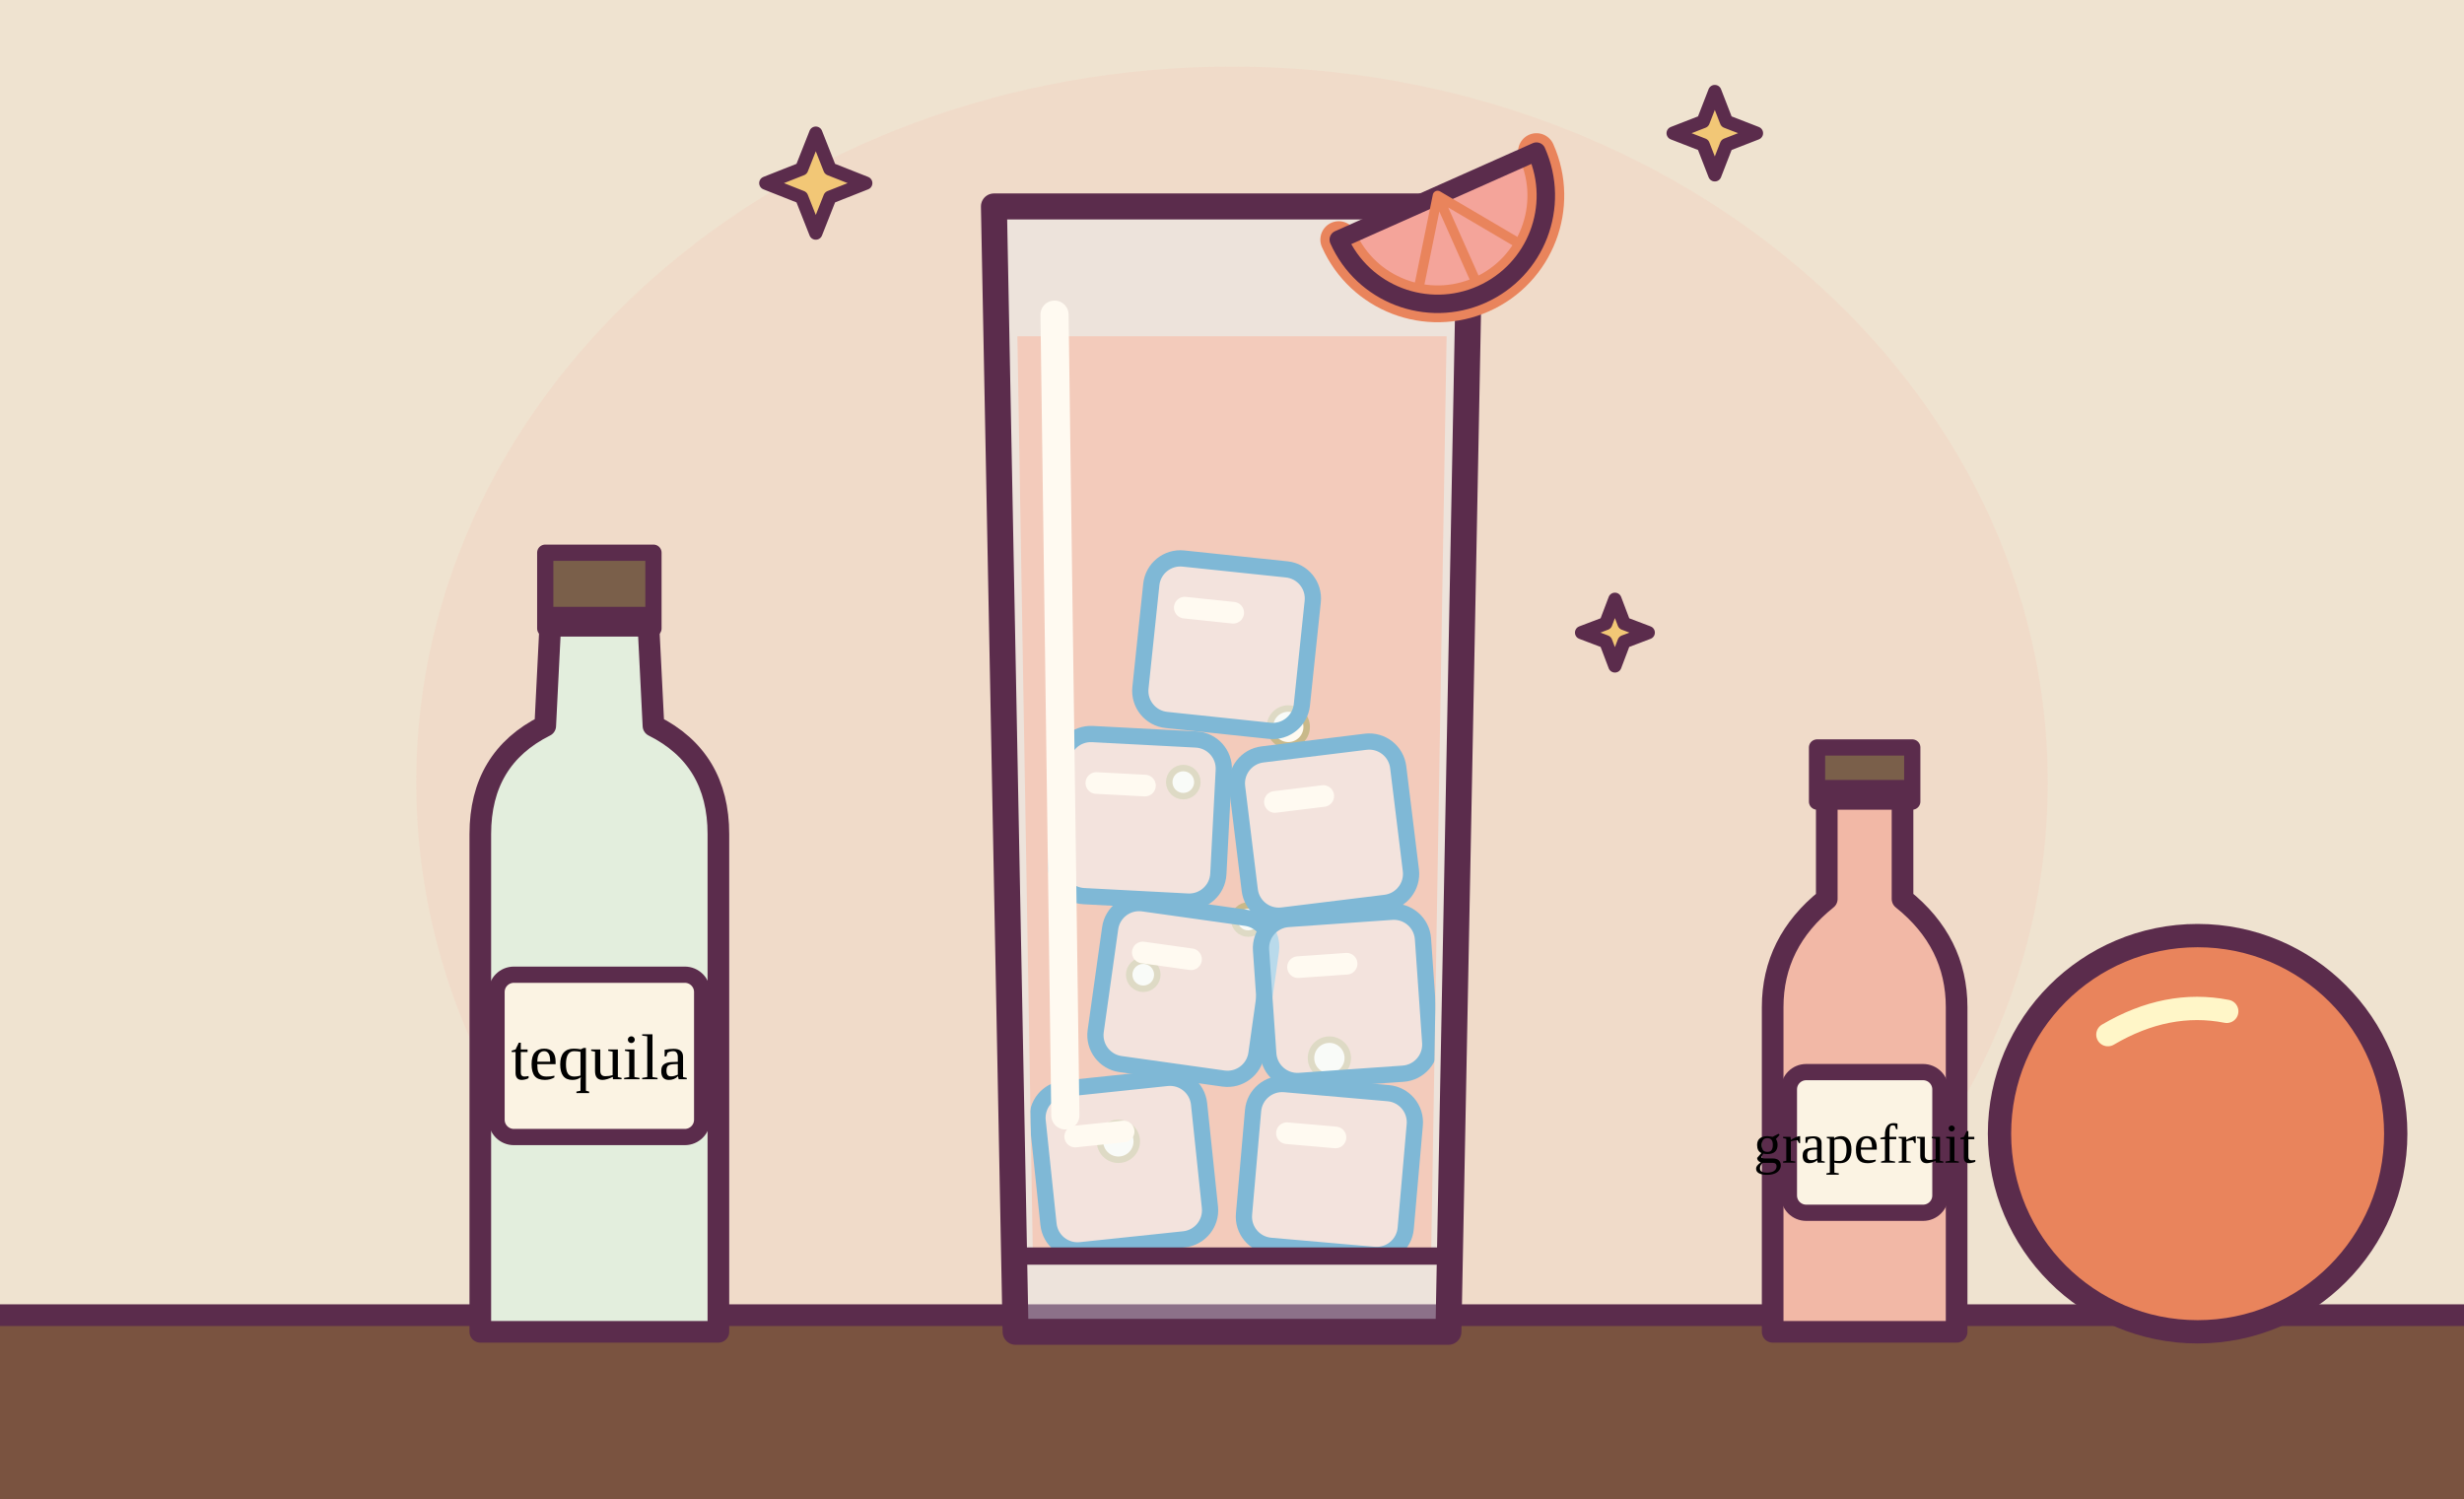
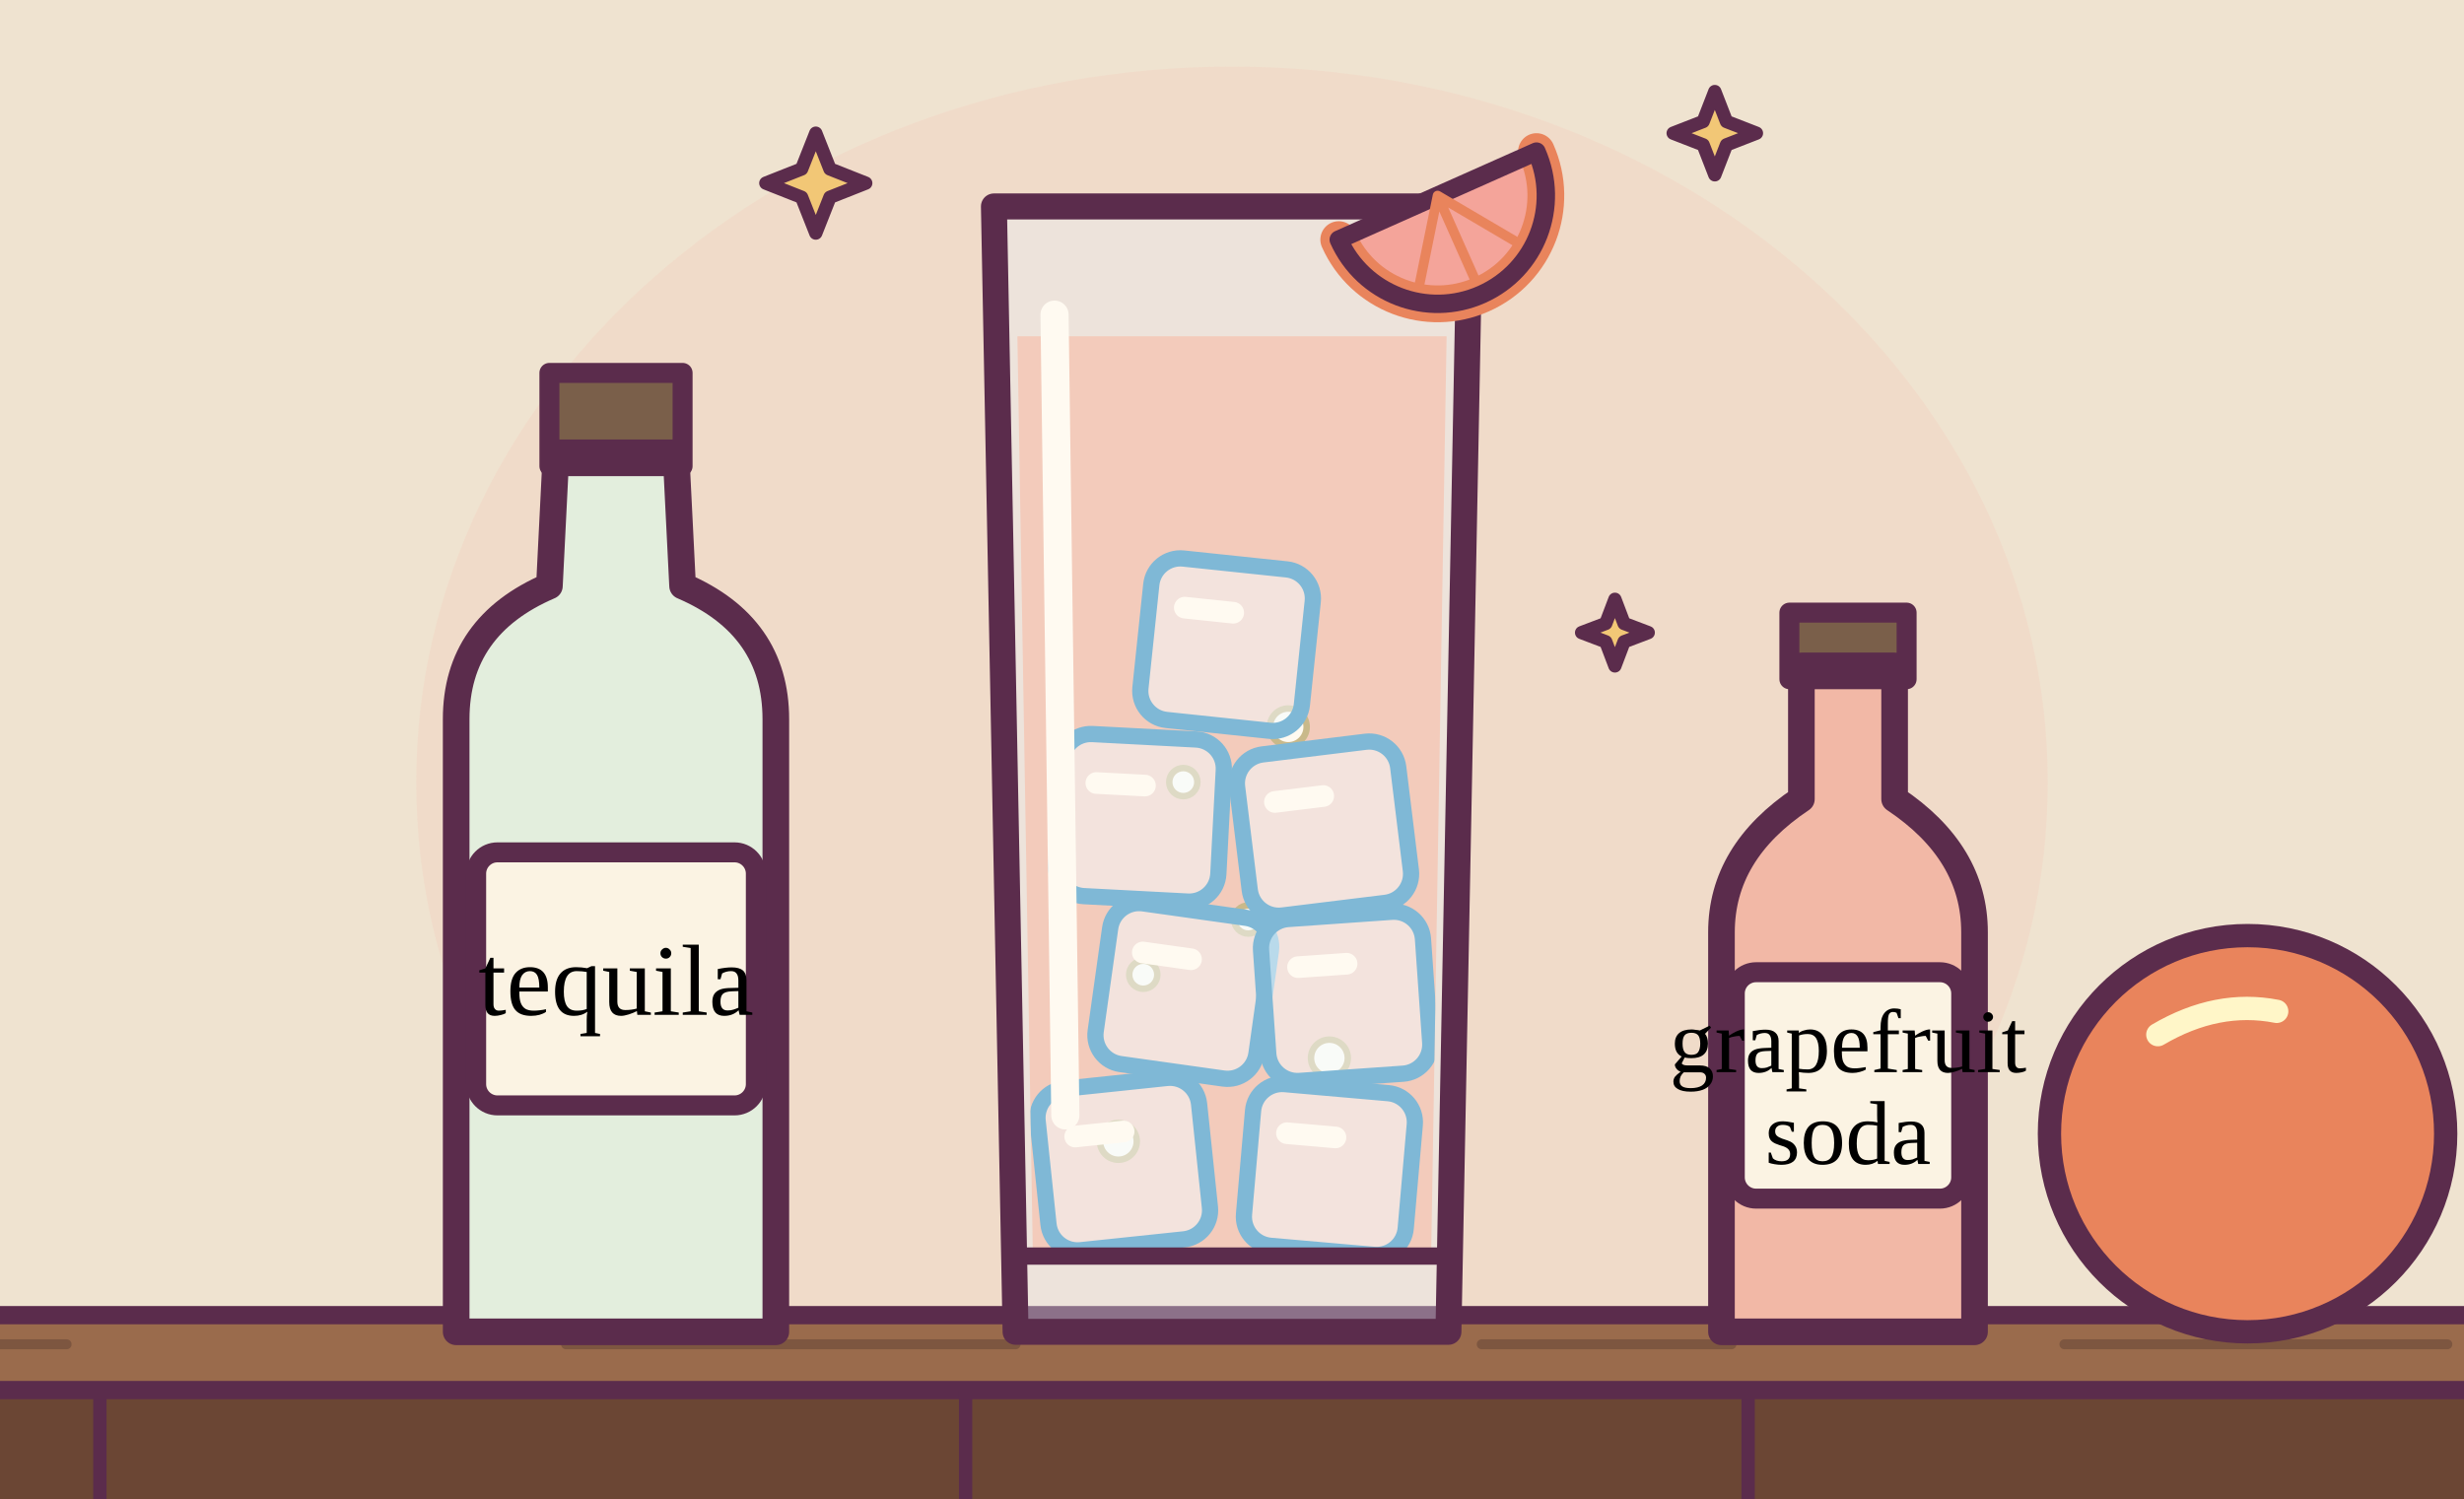
<svg viewBox="0 0 296 180" role="img" aria-label="a Paloma in a tall glass of ice, garnished with a grapefruit wedge, next to a bottle of tequila, a bottle of grapefruit soda and a grapefruit">
  <g transform="translate(-52 -24)">
    <g filter="url(#wash)">
      <rect x="0" y="0" width="400" height="236" fill="#efe3d0" />
      <ellipse cx="200" cy="118" rx="98" ry="86" fill="#f3cbbb" opacity=".32" />
-       <rect x="0" y="182" width="400" height="54" fill="#7a5340" />
    </g>
-     <g filter="url(#crayon)" fill="none" stroke="#5b2c4c" stroke-width="2.6" stroke-linecap="round" stroke-linejoin="round">
-       <path d="M0 182 H400" />
+     <rect x="0" y="182" width="400" height="54" fill="#6e4b39" />
+     <g filter="url(#wash)">
+       <rect x="0" y="182" width="400" height="9" fill="#9a6b4c" />
+       <rect x="0" y="191" width="400" height="45" fill="#6b4634" />
    </g>
-     <g transform="translate(124 184)">
-       <g transform="translate(0 0) scale(1.3)">
+     <g filter="url(#crayon)" fill="none" stroke="#5b2c4c" stroke-width="2.2" stroke-linecap="round" stroke-linejoin="round">
+       <path d="M0 182 H400 M0 191 H400" />
+       <path d="M64 191 V236" stroke-width="1.6" />
+       <path d="M168 191 V236" stroke-width="1.6" />
+       <path d="M262 191 V236" stroke-width="1.6" />
+       <path d="M352 191 V236" stroke-width="1.6" />
+       <path d="M22 185.5 h38" stroke="#7d5640" stroke-width="1.2" />
+       <path d="M120 185.5 h54" stroke="#7d5640" stroke-width="1.2" />
+       <path d="M230 185.5 h30" stroke="#7d5640" stroke-width="1.2" />
+       <path d="M300 185.5 h46" stroke="#7d5640" stroke-width="1.2" />
+     </g>
+     <g transform="translate(126 184)">
+       <g transform="translate(0 0) scale(1.6)">
        <g filter="url(#wash)">
-           <path d="M-11 0 L-11 -46 Q-11 -53 -5 -56 L-4.5 -66 L4.5 -66 L5 -56 Q11 -53 11 -46 L11 0Z" fill="#e3eedd" />
-           <rect x="-9.5" y="-33" width="19" height="15" rx="1.6" fill="#fbf3e3" />
+           <path d="M-12 0 L-12 -46 Q-12 -53 -5 -56 L-4.5 -66 L4.5 -66 L5 -56 Q12 -53 12 -46 L12 0Z" fill="#e3eedd" />
+           <rect x="-10.5" y="-36" width="21" height="19" rx="1.6" fill="#fbf3e3" />
          <path d="M-5 -72 h10 v7 h-10Z" fill="#7a5f4a" />
        </g>
        <g filter="url(#crayon)" fill="none" stroke="#5b2c4c" stroke-width="2.6" stroke-linecap="round" stroke-linejoin="round">
-           <path d="M-11 0 L-11 -46 Q-11 -53 -5 -56 L-4.5 -66 L4.5 -66 L5 -56 Q11 -53 11 -46 L11 0Z" stroke-width="2" />
-           <rect x="-9.5" y="-33" width="19" height="15" rx="1.6" stroke-width="1.5" />
+           <path d="M-12 0 L-12 -46 Q-12 -53 -5 -56 L-4.5 -66 L4.5 -66 L5 -56 Q12 -53 12 -46 L12 0Z" stroke-width="2" />
+           <rect x="-10.5" y="-36" width="21" height="19" rx="1.6" stroke-width="1.5" />
          <path d="M-5 -72 h10 v7 h-10Z" stroke-width="1.5" />
        </g>
-         <text class="letter" x="0" y="-23.34" font-size="6" text-anchor="middle">tequila</text>
+         <text class="letter" x="0" y="-23.8" font-size="7.6" text-anchor="middle" textLength="18" lengthAdjust="spacingAndGlyphs">tequila</text>
      </g>
    </g>
-     <g transform="translate(276 184)">
-       <g transform="translate(0 0) scale(1.3)">
+     <g transform="translate(274 184)">
+       <g transform="translate(0 0) scale(1.6)">
        <g filter="url(#wash)">
-           <path d="M-8.5 0 L-8.5 -30 Q-8.5 -36 -3.5 -40 L-3.5 -50 L3.5 -50 L3.5 -40 Q8.5 -36 8.5 -30 L8.5 0Z" fill="#f2b8a6" />
-           <rect x="-7" y="-24" width="14" height="13" rx="1.6" fill="#fbf3e3" />
+           <path d="M-9.5 0 L-9.5 -30 Q-9.5 -36 -3.5 -40 L-3.5 -50 L3.5 -50 L3.5 -40 Q9.5 -36 9.5 -30 L9.5 0Z" fill="#f2b8a6" />
+           <rect x="-8.5" y="-27" width="17" height="17" rx="1.6" fill="#fbf3e3" />
          <path d="M-4.4 -54 h8.8 v5 h-8.8Z" fill="#7a5f4a" />
        </g>
        <g filter="url(#crayon)" fill="none" stroke="#5b2c4c" stroke-width="2.6" stroke-linecap="round" stroke-linejoin="round">
-           <path d="M-8.5 0 L-8.5 -30 Q-8.5 -36 -3.5 -40 L-3.5 -50 L3.5 -50 L3.5 -40 Q8.5 -36 8.5 -30 L8.5 0Z" stroke-width="2" />
-           <rect x="-7" y="-24" width="14" height="13" rx="1.6" stroke-width="1.5" />
+           <path d="M-9.5 0 L-9.5 -30 Q-9.5 -36 -3.5 -40 L-3.5 -50 L3.5 -50 L3.5 -40 Q9.5 -36 9.5 -30 L9.5 0Z" stroke-width="2" />
+           <rect x="-8.5" y="-27" width="17" height="17" rx="1.6" stroke-width="1.5" />
          <path d="M-4.4 -54 h8.8 v5 h-8.8Z" stroke-width="1.5" />
        </g>
-         <text class="letter" x="0" y="-15.628" font-size="5.2" text-anchor="middle">grapefruit</text>
+         <text class="letter" x="0" y="-19.5" font-size="6.8" text-anchor="middle" textLength="14" lengthAdjust="spacingAndGlyphs">grapefruit</text>
+         <text class="letter" x="0" y="-12.6" font-size="6.8" text-anchor="middle">soda</text>
      </g>
    </g>
-     <g transform="translate(316 184)">
+     <g transform="translate(322 184)">
      <g transform="translate(0 0) scale(1.4)">
        <g filter="url(#wash)">
          <ellipse cx="0" cy="-17" rx="17" ry="17" fill="#e9845c" />
        </g>
        <g filter="url(#crayon)" fill="none" stroke="#5b2c4c" stroke-width="2.6" stroke-linecap="round" stroke-linejoin="round">
          <ellipse cx="0" cy="-17" rx="17" ry="17" stroke-width="2" />
          <path d="M-7.7 -25.5 q5.1 -3 10.2 -2" stroke="#fff6c8" stroke-width="2" />
        </g>
      </g>
    </g>
    <g transform="translate(200 184) scale(1.3)">
      <g filter="url(#wash)">
        <path d="M-22 -104 L22 -104 L20 0 L-20 0Z" fill="#e7f1fb" opacity=".35" />
      </g>
      <clipPath id="paloma-hero">
        <path d="M-20 -102 L20 -102 L18.4 -7 L-18.4 -7Z" />
      </clipPath>
      <g clip-path="url(#paloma-hero)">
        <g filter="url(#wash)">
          <rect x="-40" y="-92" width="80" height="87" fill="#f3cbbb" />
        </g>
        <circle class="bub u0" cx="-10.5" cy="-17.6" r="1.7" fill="#fffaf1" stroke="#c9b98a" stroke-width=".6" />
        <circle class="bub u1" cx="1.5" cy="-38.1" r="1.3" fill="#fffaf1" stroke="#c9b98a" stroke-width=".6" />
        <circle class="bub u2" cx="9" cy="-25.3" r="1.7" fill="#fffaf1" stroke="#c9b98a" stroke-width=".6" />
        <circle class="bub u0" cx="-4.5" cy="-50.8" r="1.3" fill="#fffaf1" stroke="#c9b98a" stroke-width=".6" />
        <circle class="bub u1" cx="5.2" cy="-55.9" r="1.7" fill="#fffaf1" stroke="#c9b98a" stroke-width=".6" />
        <circle class="bub u2" cx="-8.2" cy="-33" r="1.3" fill="#fffaf1" stroke="#c9b98a" stroke-width=".6" />
        <g>
          <g transform="rotate(-6 -10 -15.5)">
            <g filter="url(#wash)">
              <rect x="-17.5" y="-23" width="15" height="15" rx="2.7" fill="#f4fbff" opacity=".5" />
            </g>
            <g filter="url(#crayon)" fill="none" stroke="#5b2c4c" stroke-width="2.6" stroke-linecap="round" stroke-linejoin="round">
              <rect x="-17.5" y="-23" width="15" height="15" rx="2.7" stroke="#7fb8d6" stroke-width="1.5" />
              <path d="M-14.2 -18.5 h4.5" stroke="#fffaf1" stroke-width="2" />
            </g>
          </g>
        </g>
        <g>
          <g transform="rotate(5 9 -15)">
            <g filter="url(#wash)">
              <rect x="1.5" y="-22.5" width="15" height="15" rx="2.7" fill="#f4fbff" opacity=".5" />
            </g>
            <g filter="url(#crayon)" fill="none" stroke="#5b2c4c" stroke-width="2.6" stroke-linecap="round" stroke-linejoin="round">
              <rect x="1.5" y="-22.5" width="15" height="15" rx="2.7" stroke="#7fb8d6" stroke-width="1.5" />
              <path d="M4.8 -18 h4.5" stroke="#fffaf1" stroke-width="2" />
            </g>
          </g>
        </g>
        <g>
          <g transform="rotate(8 -4.5 -31.5)">
            <g filter="url(#wash)">
              <rect x="-12" y="-39" width="15" height="15" rx="2.7" fill="#f4fbff" opacity=".5" />
            </g>
            <g filter="url(#crayon)" fill="none" stroke="#5b2c4c" stroke-width="2.6" stroke-linecap="round" stroke-linejoin="round">
              <rect x="-12" y="-39" width="15" height="15" rx="2.7" stroke="#7fb8d6" stroke-width="1.5" />
              <path d="M-8.7 -34.5 h4.5" stroke="#fffaf1" stroke-width="2" />
            </g>
          </g>
        </g>
        <g>
          <g transform="rotate(-4 10.5 -31)">
            <g filter="url(#wash)">
              <rect x="3" y="-38.5" width="15" height="15" rx="2.7" fill="#f4fbff" opacity=".5" />
            </g>
            <g filter="url(#crayon)" fill="none" stroke="#5b2c4c" stroke-width="2.6" stroke-linecap="round" stroke-linejoin="round">
              <rect x="3" y="-38.5" width="15" height="15" rx="2.7" stroke="#7fb8d6" stroke-width="1.5" />
              <path d="M6.3 -34 h4.5" stroke="#fffaf1" stroke-width="2" />
            </g>
          </g>
        </g>
        <g>
          <g transform="rotate(3 -8.5 -47.5)">
            <g filter="url(#wash)">
              <rect x="-16" y="-55" width="15" height="15" rx="2.7" fill="#f4fbff" opacity=".5" />
            </g>
            <g filter="url(#crayon)" fill="none" stroke="#5b2c4c" stroke-width="2.6" stroke-linecap="round" stroke-linejoin="round">
              <rect x="-16" y="-55" width="15" height="15" rx="2.7" stroke="#7fb8d6" stroke-width="1.5" />
              <path d="M-12.7 -50.5 h4.5" stroke="#fffaf1" stroke-width="2" />
            </g>
          </g>
        </g>
        <g>
          <g transform="rotate(-7 8.5 -46.5)">
            <g filter="url(#wash)">
              <rect x="1" y="-54" width="15" height="15" rx="2.7" fill="#f4fbff" opacity=".5" />
            </g>
            <g filter="url(#crayon)" fill="none" stroke="#5b2c4c" stroke-width="2.6" stroke-linecap="round" stroke-linejoin="round">
              <rect x="1" y="-54" width="15" height="15" rx="2.7" stroke="#7fb8d6" stroke-width="1.5" />
              <path d="M4.3 -49.5 h4.5" stroke="#fffaf1" stroke-width="2" />
            </g>
          </g>
        </g>
        <g>
          <g transform="rotate(6 -0.5 -63.5)">
            <g filter="url(#wash)">
              <rect x="-8" y="-71" width="15" height="15" rx="2.7" fill="#f4fbff" opacity=".5" />
            </g>
            <g filter="url(#crayon)" fill="none" stroke="#5b2c4c" stroke-width="2.6" stroke-linecap="round" stroke-linejoin="round">
              <rect x="-8" y="-71" width="15" height="15" rx="2.7" stroke="#7fb8d6" stroke-width="1.5" />
              <path d="M-4.7 -66.5 h4.5" stroke="#fffaf1" stroke-width="2" />
            </g>
          </g>
        </g>
      </g>
      <g filter="url(#crayon)" fill="none" stroke="#5b2c4c" stroke-width="2.6" stroke-linecap="round" stroke-linejoin="round">
        <path d="M-22 -104 L22 -104 L20 0 L-20 0Z" stroke-width="2.4" />
        <path d="M-19.6 -7 H19.6" stroke-width="1.6" />
        <path d="M-16.4 -94 L-15.4 -20" stroke="#fffaf1" stroke-width="2.6" />
      </g>
      <g transform="translate(19 -105)">
        <g transform="rotate(-24)">
          <g filter="url(#wash)">
            <path d="M-10 0 A10 10 0 0 0 10 0Z" fill="#f4a49a" />
          </g>
          <g filter="url(#crayon)" fill="none" stroke="#5b2c4c" stroke-width="2.6" stroke-linecap="round" stroke-linejoin="round">
            <path d="M-10 0 A10 10 0 0 0 10 0" stroke="#e9845c" stroke-width="3.4" />
            <path d="M-10 0 A10 10 0 0 0 10 0Z" stroke-width="1.7" />
            <path d="M0 0 L-5 7 M0 0 L0 8.6 M0 0 L5 7" stroke="#e9845c" stroke-width=".9" />
          </g>
        </g>
      </g>
    </g>
    <g class="twinkle" style="transform-origin:150px 46px">
      <path d="M150 40 L151.7 44.3 L156 46 L151.7 47.7 L150 52 L148.3 47.7 L144 46 L148.3 44.3Z" fill="#f2c776" stroke="#5b2c4c" stroke-width="1.6" stroke-linejoin="round" />
    </g>
    <g class="twinkle d2" style="transform-origin:258px 40px">
      <path d="M258 35 L259.4 38.6 L263 40 L259.4 41.4 L258 45 L256.6 41.4 L253 40 L256.6 38.6Z" fill="#f2c776" stroke="#5b2c4c" stroke-width="1.6" stroke-linejoin="round" />
    </g>
    <g class="twinkle d3" style="transform-origin:246px 100px">
      <path d="M246 96 L247.1 98.9 L250 100 L247.1 101.1 L246 104 L244.9 101.1 L242 100 L244.9 98.9Z" fill="#f2c776" stroke="#5b2c4c" stroke-width="1.6" stroke-linejoin="round" />
    </g>
  </g>
</svg>
